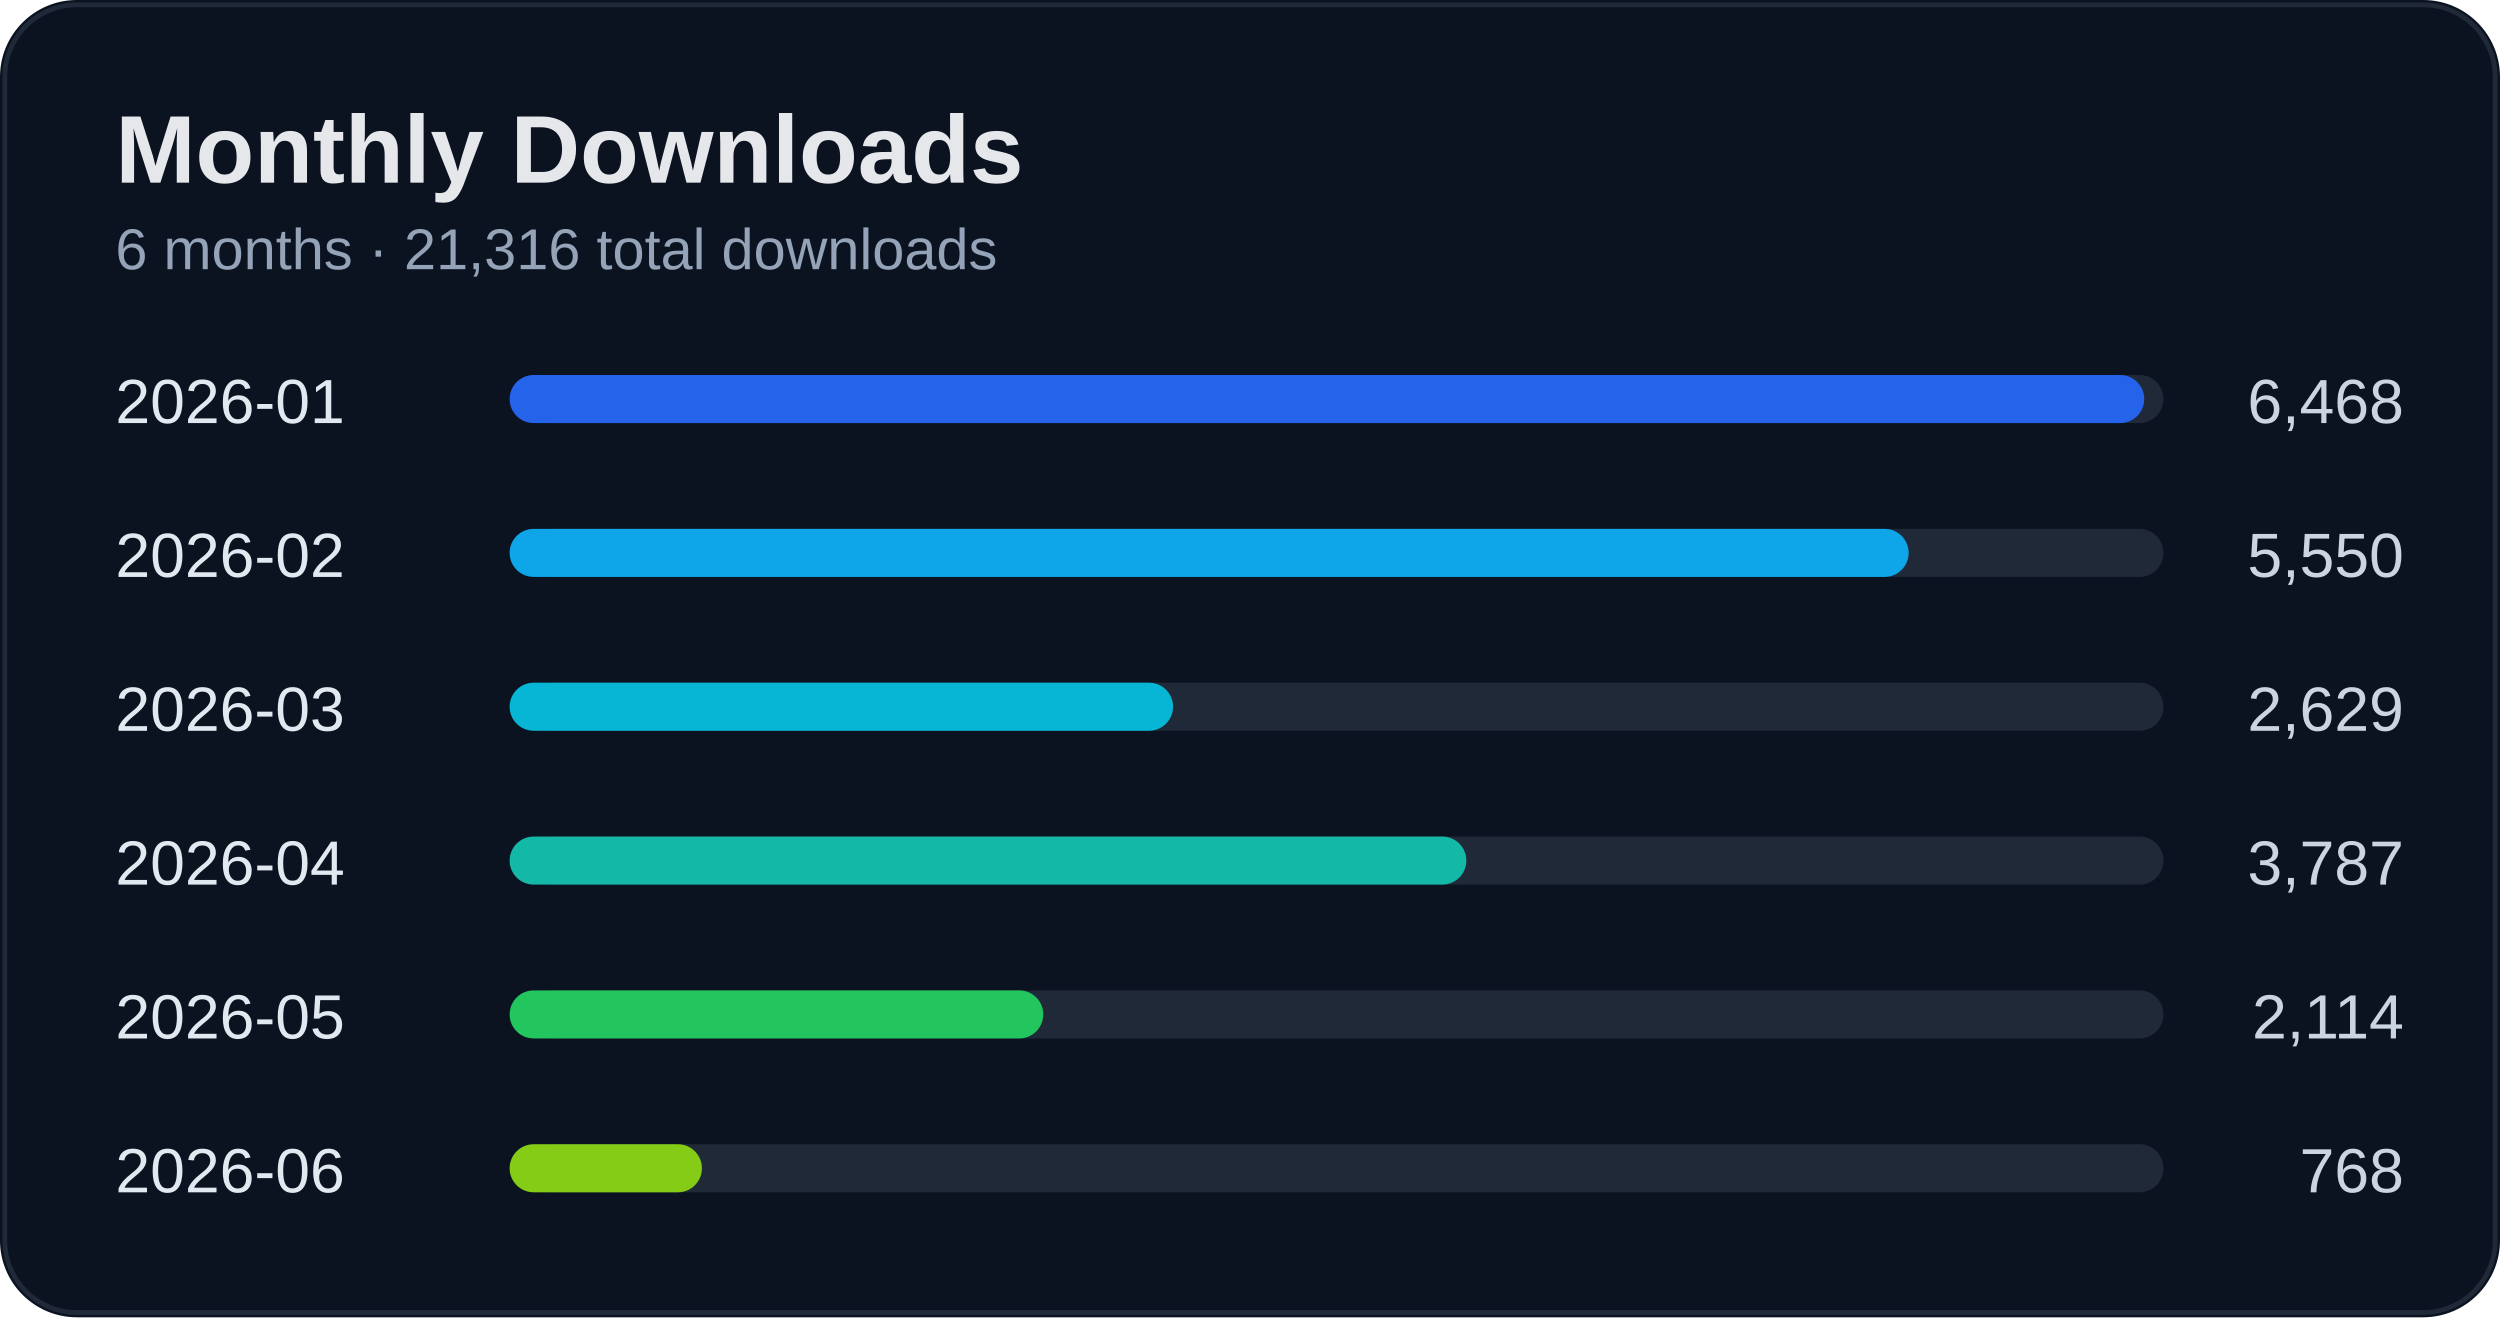
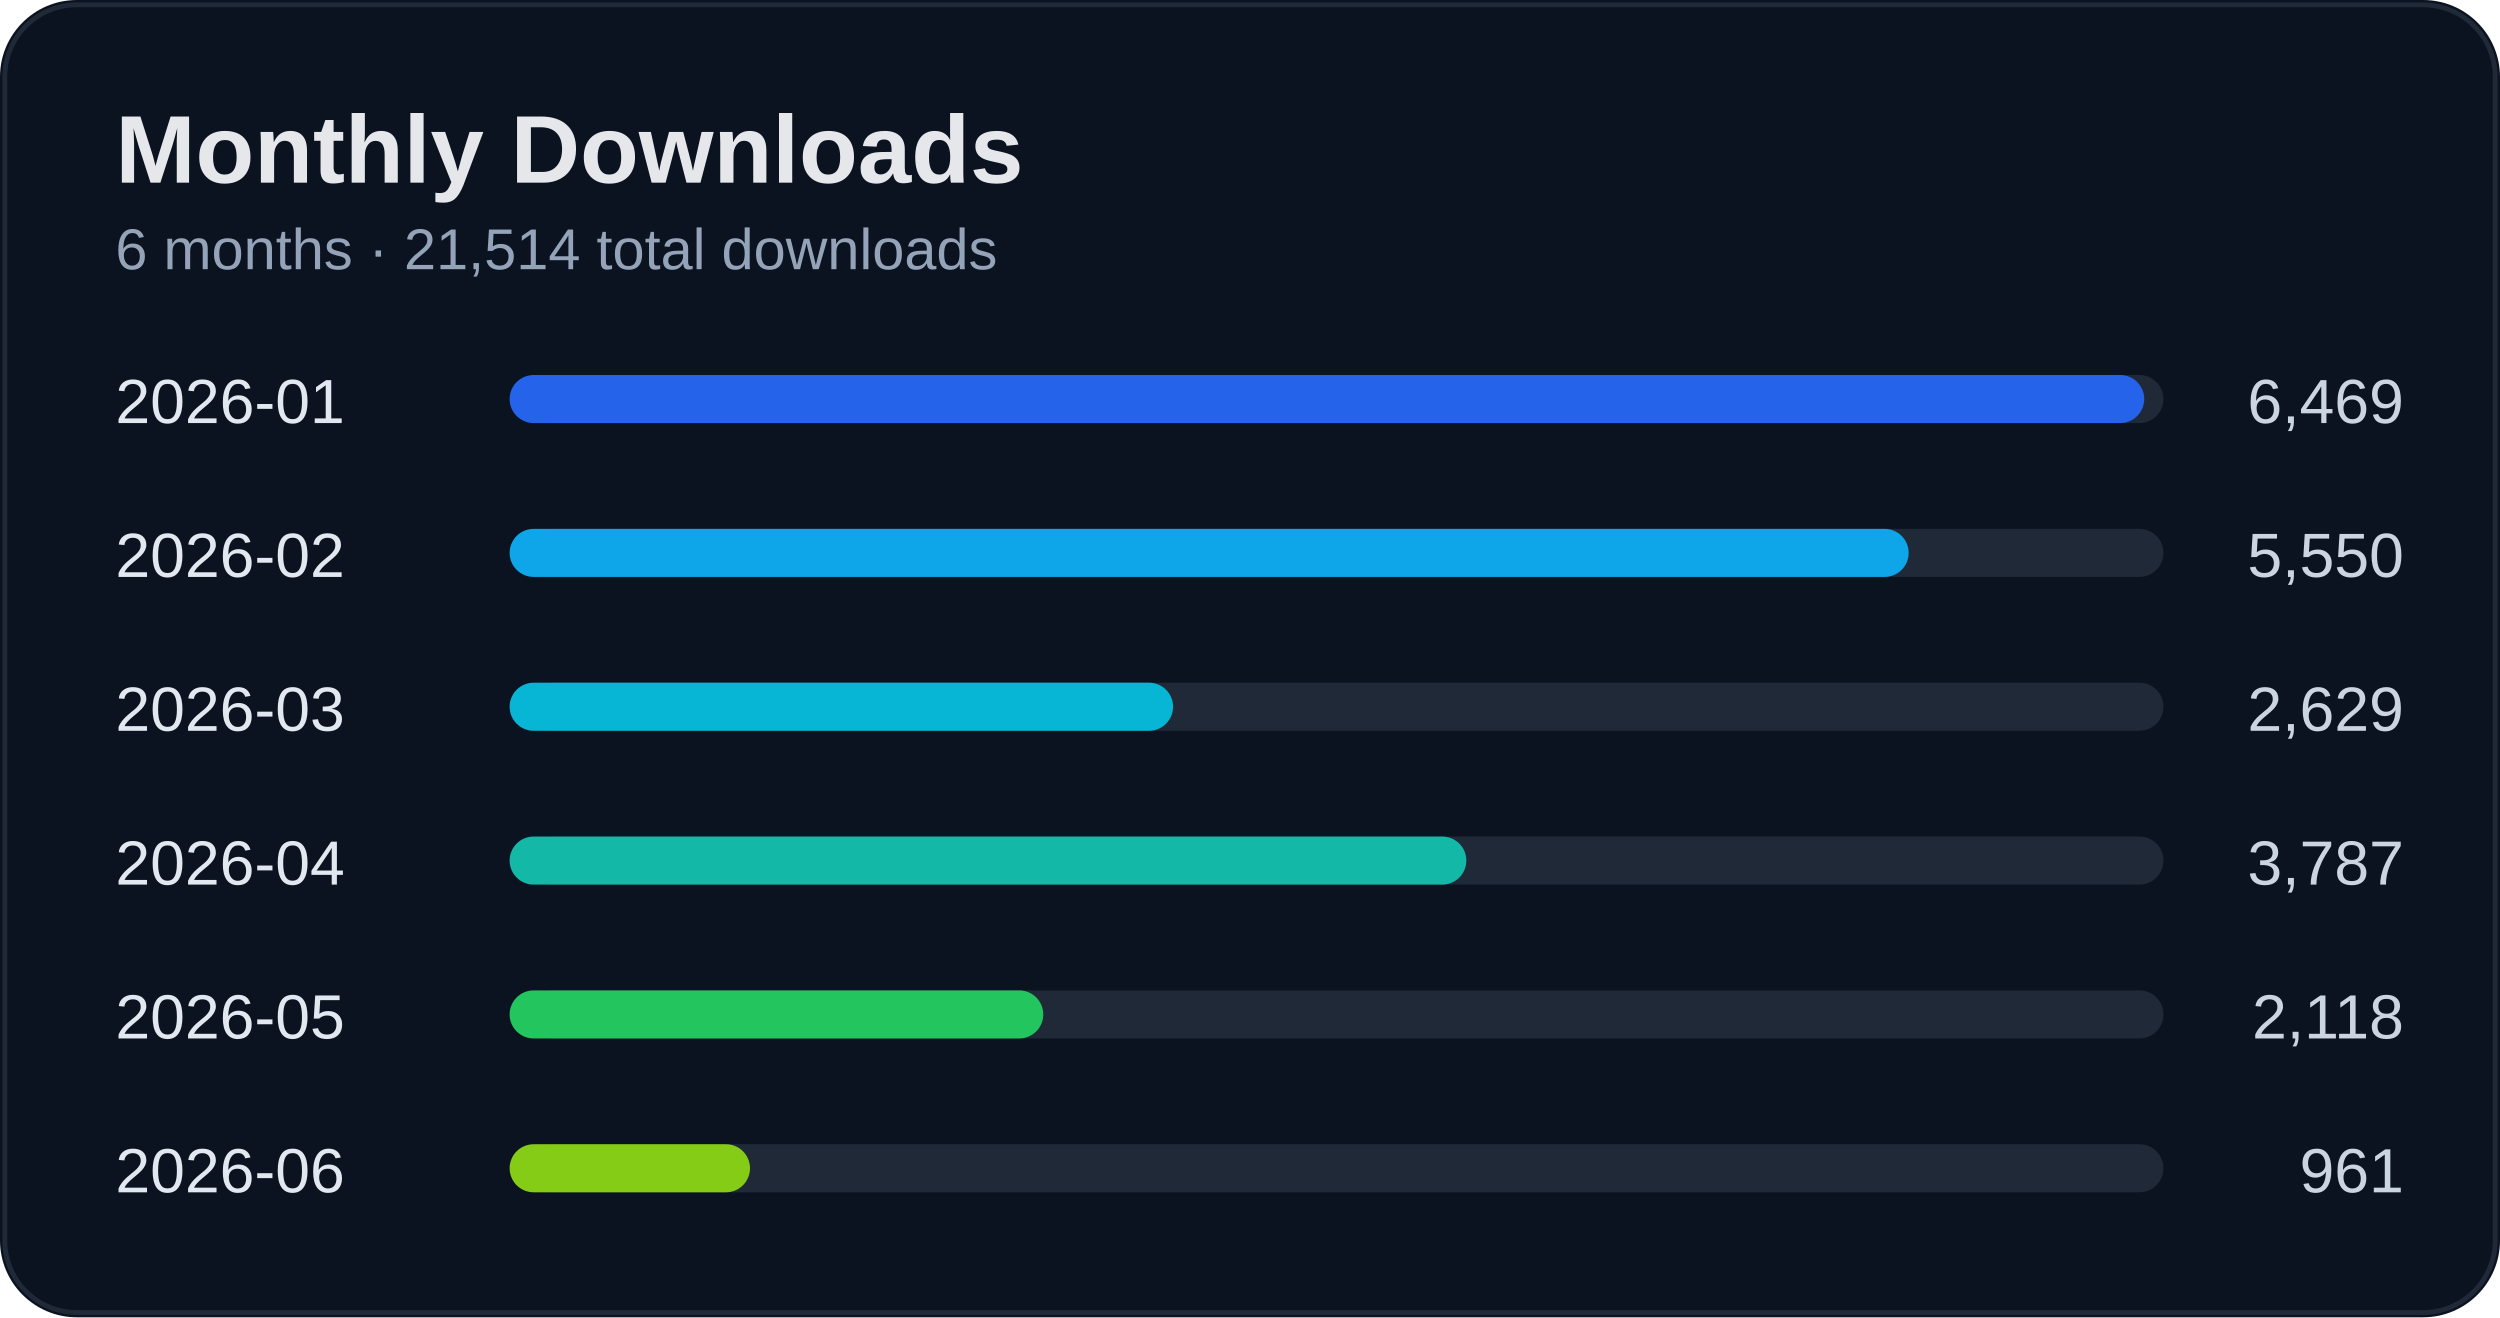
<svg xmlns="http://www.w3.org/2000/svg" width="520" height="274" viewBox="0 0 520 274">
  <rect width="100%" height="100%" rx="16" fill="#0b1220" />
  <rect x="1" y="1" width="518" height="272" rx="15" fill="none" stroke="#1f2937" />
  <text x="24" y="38" fill="#e5e7eb" font-size="20" font-weight="700" font-family="Segoe UI, Arial">Monthly Downloads</text>
-   <text x="24" y="56" fill="#94a3b8" font-size="12" font-family="Segoe UI, Arial">6 months · 21,316 total downloads</text>
+   <text x="24" y="56" fill="#94a3b8" font-size="12" font-family="Segoe UI, Arial">6 months · 21,514 total downloads</text>
  <text x="24" y="88" fill="#e2e8f0" font-size="13" font-family="Segoe UI, Arial">2026-01</text>
-   <text x="500" y="88" fill="#cbd5e1" font-size="13" text-anchor="end" font-family="Segoe UI, Arial">6,468</text>
+   <text x="500" y="88" fill="#cbd5e1" font-size="13" text-anchor="end" font-family="Segoe UI, Arial">6,469</text>
  <rect x="110" y="78" width="340" height="10" rx="5" fill="#1f2937" />
  <rect x="106" y="78" width="340" height="10" rx="5" fill="#2563eb" />
  <text x="24" y="120" fill="#e2e8f0" font-size="13" font-family="Segoe UI, Arial">2026-02</text>
  <text x="500" y="120" fill="#cbd5e1" font-size="13" text-anchor="end" font-family="Segoe UI, Arial">5,550</text>
  <rect x="110" y="110" width="340" height="10" rx="5" fill="#1f2937" />
  <rect x="106" y="110" width="291" height="10" rx="5" fill="#0ea5e9" />
  <text x="24" y="152" fill="#e2e8f0" font-size="13" font-family="Segoe UI, Arial">2026-03</text>
  <text x="500" y="152" fill="#cbd5e1" font-size="13" text-anchor="end" font-family="Segoe UI, Arial">2,629</text>
  <rect x="110" y="142" width="340" height="10" rx="5" fill="#1f2937" />
  <rect x="106" y="142" width="138" height="10" rx="5" fill="#06b6d4" />
  <text x="24" y="184" fill="#e2e8f0" font-size="13" font-family="Segoe UI, Arial">2026-04</text>
  <text x="500" y="184" fill="#cbd5e1" font-size="13" text-anchor="end" font-family="Segoe UI, Arial">3,787</text>
  <rect x="110" y="174" width="340" height="10" rx="5" fill="#1f2937" />
  <rect x="106" y="174" width="199" height="10" rx="5" fill="#14b8a6" />
  <text x="24" y="216" fill="#e2e8f0" font-size="13" font-family="Segoe UI, Arial">2026-05</text>
-   <text x="500" y="216" fill="#cbd5e1" font-size="13" text-anchor="end" font-family="Segoe UI, Arial">2,114</text>
+   <text x="500" y="216" fill="#cbd5e1" font-size="13" text-anchor="end" font-family="Segoe UI, Arial">2,118</text>
  <rect x="110" y="206" width="340" height="10" rx="5" fill="#1f2937" />
  <rect x="106" y="206" width="111" height="10" rx="5" fill="#22c55e" />
  <text x="24" y="248" fill="#e2e8f0" font-size="13" font-family="Segoe UI, Arial">2026-06</text>
-   <text x="500" y="248" fill="#cbd5e1" font-size="13" text-anchor="end" font-family="Segoe UI, Arial">768</text>
+   <text x="500" y="248" fill="#cbd5e1" font-size="13" text-anchor="end" font-family="Segoe UI, Arial">961</text>
  <rect x="110" y="238" width="340" height="10" rx="5" fill="#1f2937" />
-   <rect x="106" y="238" width="40" height="10" rx="5" fill="#84cc16" />
+   <rect x="106" y="238" width="50" height="10" rx="5" fill="#84cc16" />
</svg>
